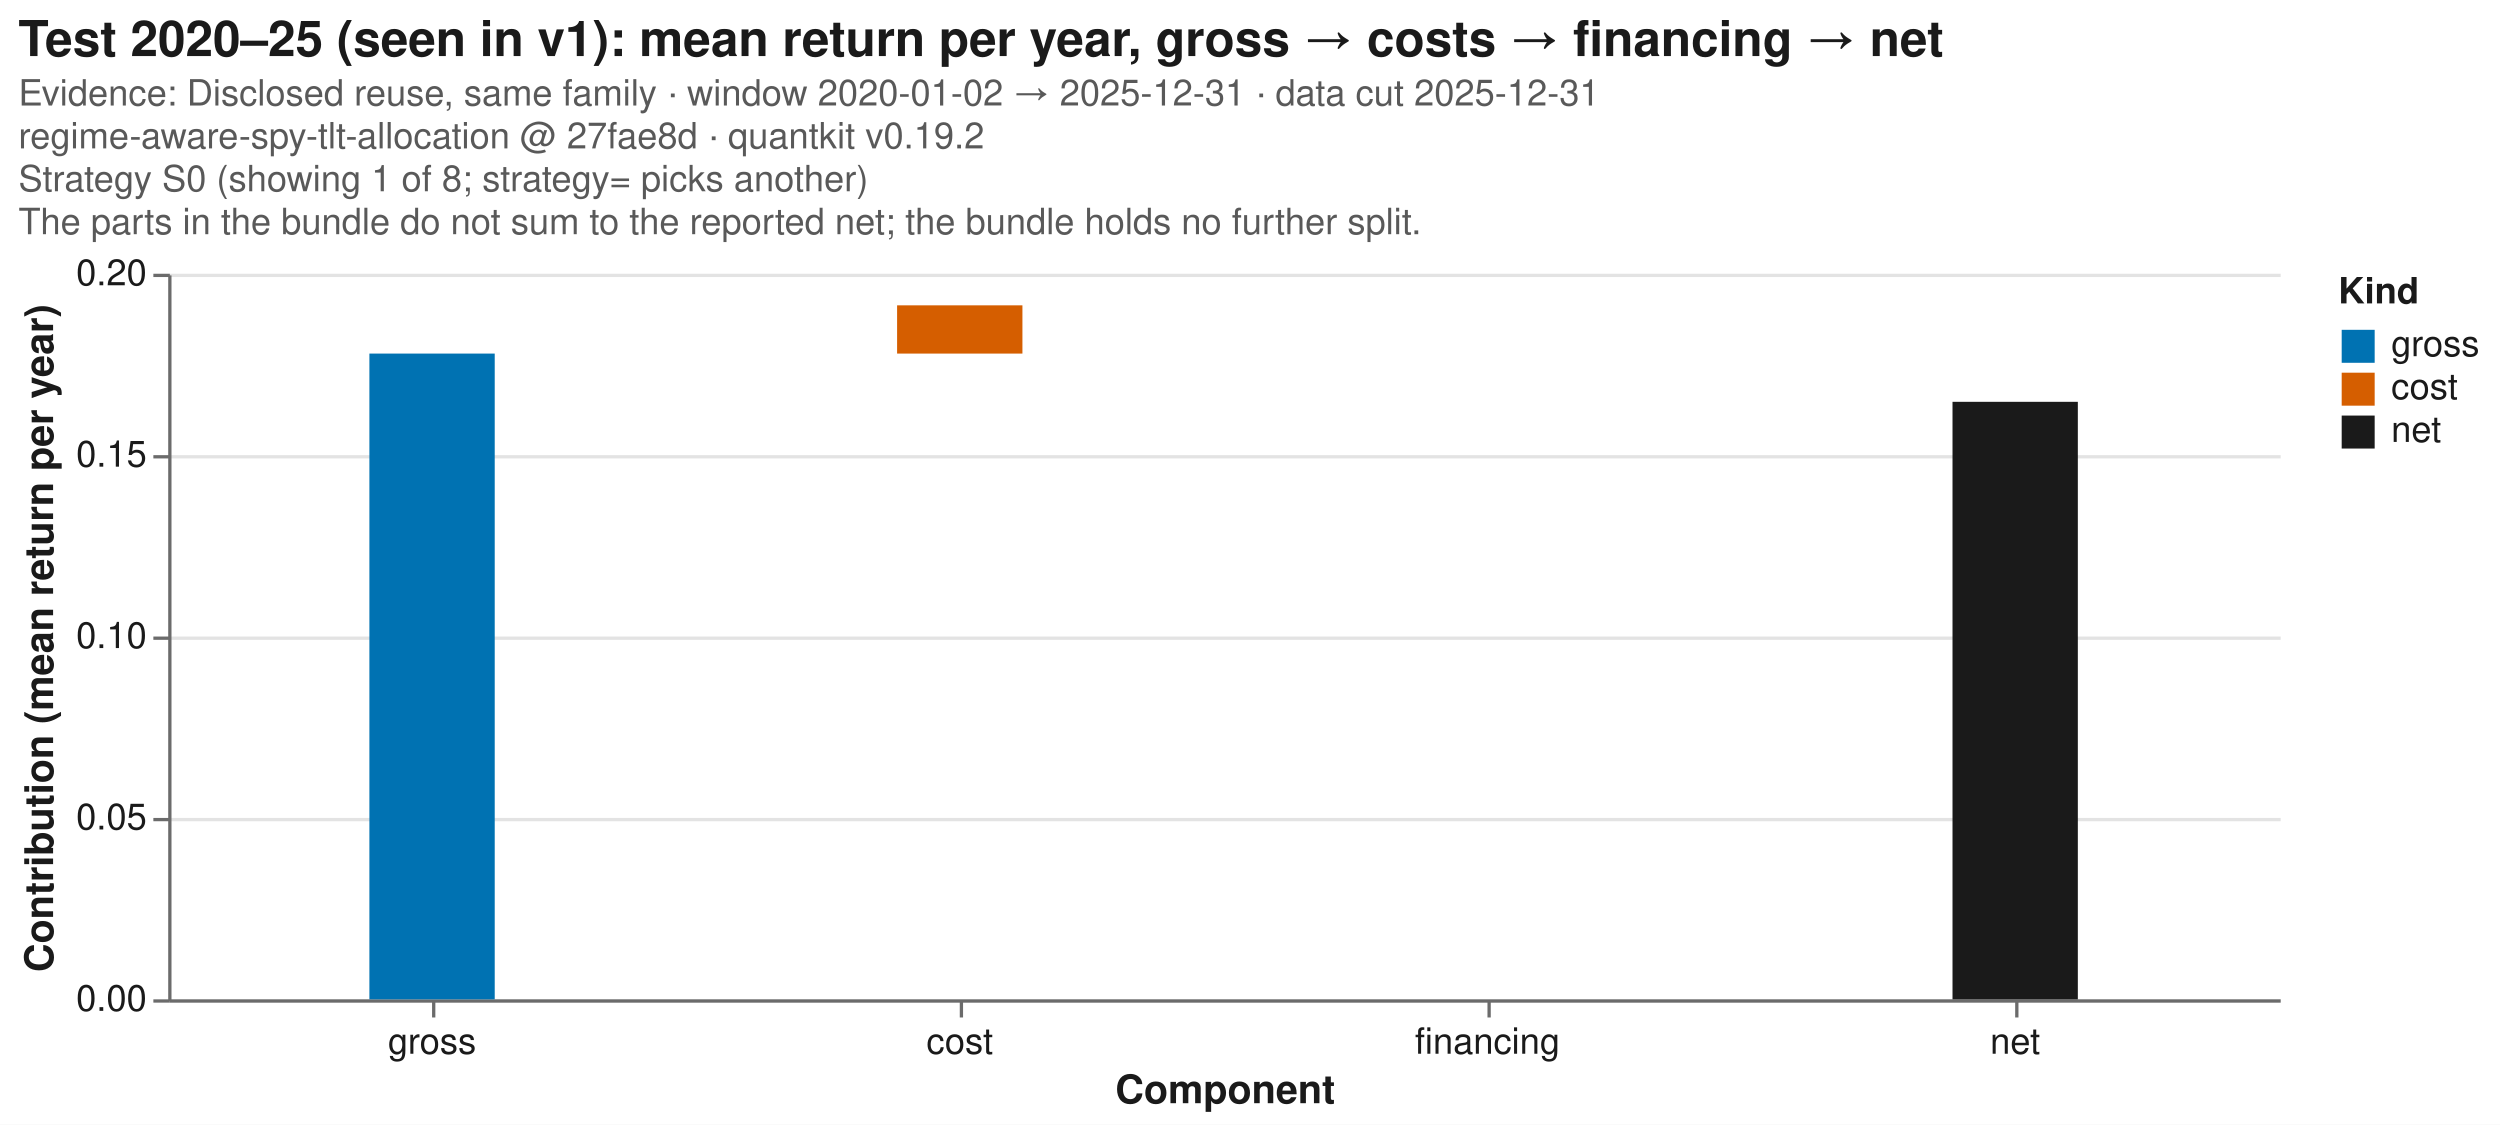
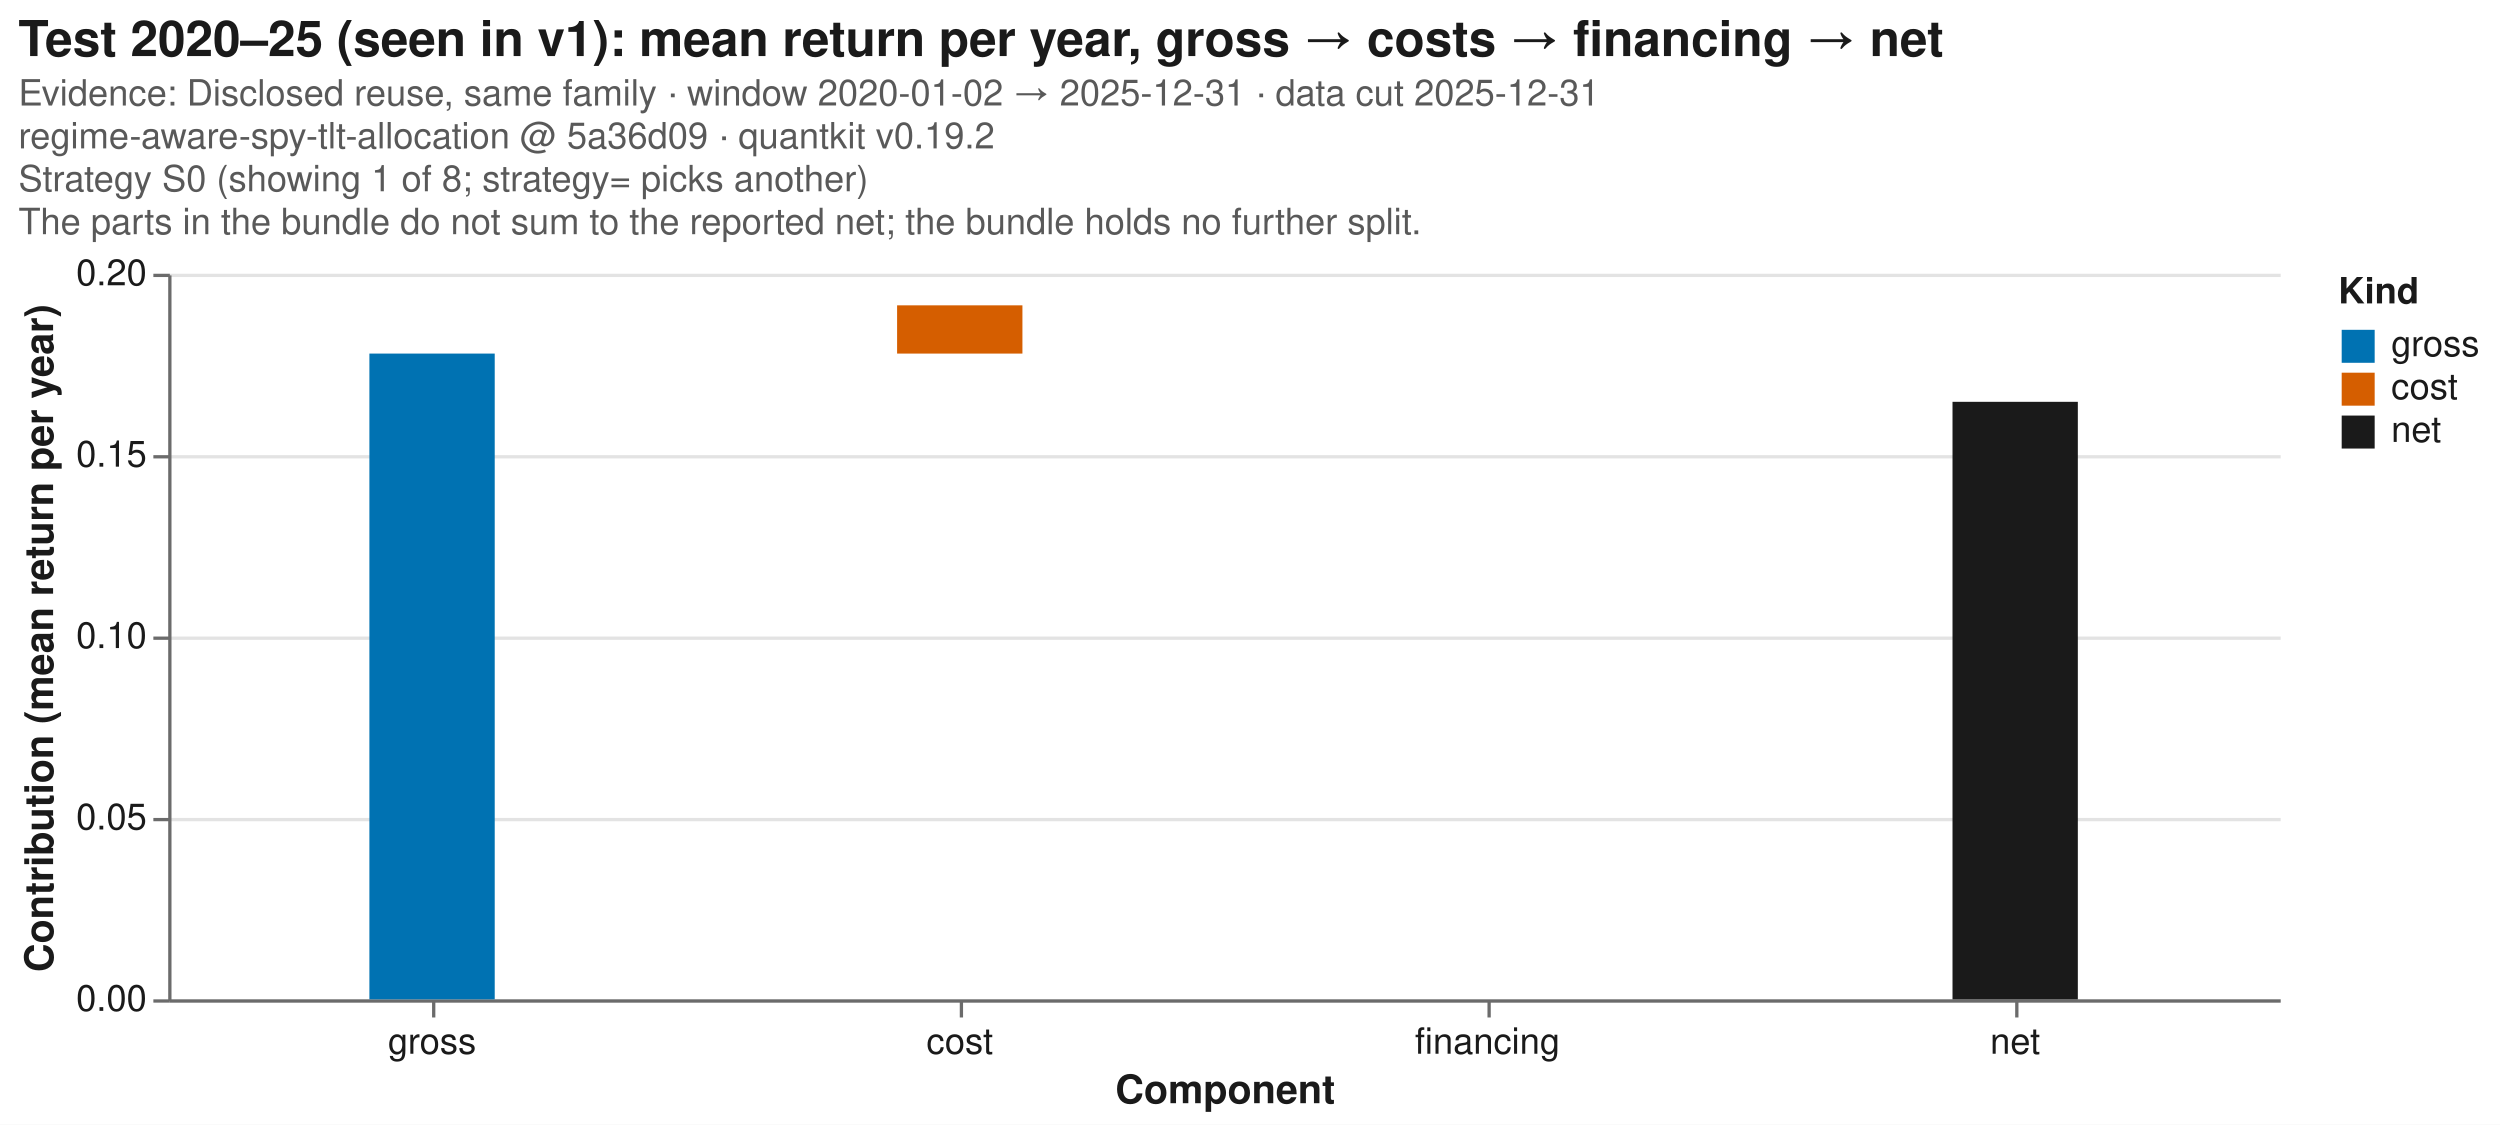
<svg xmlns="http://www.w3.org/2000/svg" version="1.1" class="marks" width="758" height="341" viewBox="0 0 758 341">
  <rect width="758" height="341" fill="#FFFFFF" />
  <g fill="none" stroke-miterlimit="10" transform="translate(51,83)">
    <g class="mark-group role-frame root" role="graphics-object" aria-roledescription="group mark container">
      <g transform="translate(0,0)">
        <path class="background" aria-hidden="true" d="M0,0h640v220h-640Z" />
        <g>
          <g class="mark-group role-axis" aria-hidden="true">
            <g transform="translate(0.5,0.5)">
              <path class="background" aria-hidden="true" d="M0,0h0v0h0Z" pointer-events="none" />
              <g>
                <g class="mark-rule role-axis-grid" pointer-events="none">
                  <line transform="translate(0,220)" x2="640" y2="0" stroke="#E3E3E3" stroke-width="1" opacity="1" />
                  <line transform="translate(0,165)" x2="640" y2="0" stroke="#E3E3E3" stroke-width="1" opacity="1" />
                  <line transform="translate(0,110)" x2="640" y2="0" stroke="#E3E3E3" stroke-width="1" opacity="1" />
                  <line transform="translate(0,55)" x2="640" y2="0" stroke="#E3E3E3" stroke-width="1" opacity="1" />
                  <line transform="translate(0,0)" x2="640" y2="0" stroke="#E3E3E3" stroke-width="1" opacity="1" />
                </g>
              </g>
              <path class="foreground" aria-hidden="true" d="" pointer-events="none" display="none" />
            </g>
          </g>
          <g class="mark-group role-axis" role="graphics-symbol" aria-roledescription="axis" aria-label="X-axis titled 'Component' for a discrete scale with 4 values: gross, cost, financing, net">
            <g transform="translate(0.5,220.5)">
              <path class="background" aria-hidden="true" d="M0,0h0v0h0Z" pointer-events="none" />
              <g>
                <g class="mark-rule role-axis-tick" pointer-events="none">
                  <line transform="translate(80,0)" x2="0" y2="5" stroke="#6B6B6B" stroke-width="1" opacity="1" />
                  <line transform="translate(240,0)" x2="0" y2="5" stroke="#6B6B6B" stroke-width="1" opacity="1" />
                  <line transform="translate(400,0)" x2="0" y2="5" stroke="#6B6B6B" stroke-width="1" opacity="1" />
                  <line transform="translate(560,0)" x2="0" y2="5" stroke="#6B6B6B" stroke-width="1" opacity="1" />
                </g>
                <g class="mark-text role-axis-label" pointer-events="none">
                  <text text-anchor="middle" transform="translate(79.5,16)" font-family="Helvetica Neue, Helvetica, Arial, sans-serif" font-size="11px" fill="#1A1A1A" opacity="1">gross</text>
                  <text text-anchor="middle" transform="translate(239.5,16)" font-family="Helvetica Neue, Helvetica, Arial, sans-serif" font-size="11px" fill="#1A1A1A" opacity="1">cost</text>
                  <text text-anchor="middle" transform="translate(399.5,16)" font-family="Helvetica Neue, Helvetica, Arial, sans-serif" font-size="11px" fill="#1A1A1A" opacity="1">financing</text>
                  <text text-anchor="middle" transform="translate(559.5,16)" font-family="Helvetica Neue, Helvetica, Arial, sans-serif" font-size="11px" fill="#1A1A1A" opacity="1">net</text>
                </g>
                <g class="mark-rule role-axis-domain" pointer-events="none">
                  <line transform="translate(0,0)" x2="640" y2="0" stroke="#6B6B6B" stroke-width="1" opacity="1" />
                </g>
                <g class="mark-text role-axis-title" pointer-events="none">
                  <text text-anchor="middle" transform="translate(320,31)" font-family="Helvetica Neue, Helvetica, Arial, sans-serif" font-size="12px" font-weight="bold" fill="#1A1A1A" opacity="1">Component</text>
                </g>
              </g>
              <path class="foreground" aria-hidden="true" d="" pointer-events="none" display="none" />
            </g>
          </g>
          <g class="mark-group role-axis" role="graphics-symbol" aria-roledescription="axis" aria-label="Y-axis titled 'Contribution (mean return per year)' for a linear scale with values from 0.00 to 0.20">
            <g transform="translate(0.5,0.5)">
              <path class="background" aria-hidden="true" d="M0,0h0v0h0Z" pointer-events="none" />
              <g>
                <g class="mark-rule role-axis-tick" pointer-events="none">
                  <line transform="translate(0,220)" x2="-5" y2="0" stroke="#6B6B6B" stroke-width="1" opacity="1" />
                  <line transform="translate(0,165)" x2="-5" y2="0" stroke="#6B6B6B" stroke-width="1" opacity="1" />
                  <line transform="translate(0,110)" x2="-5" y2="0" stroke="#6B6B6B" stroke-width="1" opacity="1" />
                  <line transform="translate(0,55)" x2="-5" y2="0" stroke="#6B6B6B" stroke-width="1" opacity="1" />
                  <line transform="translate(0,0)" x2="-5" y2="0" stroke="#6B6B6B" stroke-width="1" opacity="1" />
                </g>
                <g class="mark-text role-axis-label" pointer-events="none">
                  <text text-anchor="end" transform="translate(-7,223)" font-family="Helvetica Neue, Helvetica, Arial, sans-serif" font-size="11px" fill="#1A1A1A" opacity="1">0.00</text>
                  <text text-anchor="end" transform="translate(-7,168)" font-family="Helvetica Neue, Helvetica, Arial, sans-serif" font-size="11px" fill="#1A1A1A" opacity="1">0.05</text>
                  <text text-anchor="end" transform="translate(-7,113)" font-family="Helvetica Neue, Helvetica, Arial, sans-serif" font-size="11px" fill="#1A1A1A" opacity="1">0.10</text>
                  <text text-anchor="end" transform="translate(-7,58)" font-family="Helvetica Neue, Helvetica, Arial, sans-serif" font-size="11px" fill="#1A1A1A" opacity="1">0.15</text>
                  <text text-anchor="end" transform="translate(-7,3)" font-family="Helvetica Neue, Helvetica, Arial, sans-serif" font-size="11px" fill="#1A1A1A" opacity="1">0.20</text>
                </g>
                <g class="mark-rule role-axis-domain" pointer-events="none">
                  <line transform="translate(0,220)" x2="0" y2="-220" stroke="#6B6B6B" stroke-width="1" opacity="1" />
                </g>
                <g class="mark-text role-axis-title" pointer-events="none">
                  <text text-anchor="middle" transform="translate(-32.406,110) rotate(-90) translate(0,-3)" font-family="Helvetica Neue, Helvetica, Arial, sans-serif" font-size="12px" font-weight="bold" fill="#1A1A1A" opacity="1">Contribution (mean return per year)</text>
                </g>
              </g>
              <path class="foreground" aria-hidden="true" d="" pointer-events="none" display="none" />
            </g>
          </g>
          <g class="mark-rect role-mark marks" role="graphics-object" aria-roledescription="rect mark container">
            <path aria-label="Component: gross; Contribution (mean return per year): 0; Kind: gross; part: gross; value: 0.178" role="graphics-symbol" aria-roledescription="bar" d="M61,24.205h38v195.795h-38Z" fill="#0072B2" />
            <path aria-label="Component: cost; Contribution (mean return per year): 0.1779953523; Kind: cost; part: cost; value: −0.0133" role="graphics-symbol" aria-roledescription="bar" d="M221,9.579h38v14.627h-38Z" fill="#D55E00" />
            <path aria-label="Component: financing; Contribution (mean return per year): 0.19129219079; Kind: cost; part: financing; value: 0" role="graphics-symbol" aria-roledescription="bar" d="M381,9.579h38v0h-38Z" fill="#D55E00" />
            <path aria-label="Component: net; Contribution (mean return per year): 0; Kind: net; part: net; value: 0.1647" role="graphics-symbol" aria-roledescription="bar" d="M541,38.832h38v181.168h-38Z" fill="#1A1A1A" />
          </g>
          <g class="mark-group role-legend" role="graphics-symbol" aria-roledescription="legend" aria-label="Symbol legend titled 'Kind' for fill color with 3 values: gross, cost, net">
            <g transform="translate(658,0)">
              <path class="background" aria-hidden="true" d="M0,0h44v53h-44Z" pointer-events="none" />
              <g>
                <g class="mark-group role-legend-entry">
                  <g transform="translate(0,16)">
                    <path class="background" aria-hidden="true" d="M0,0h0v0h0Z" pointer-events="none" />
                    <g>
                      <g class="mark-group role-scope" role="graphics-object" aria-roledescription="group mark container">
                        <g transform="translate(0,0)">
                          <path class="background" aria-hidden="true" d="M0,0h43.093v11h-43.093Z" pointer-events="none" opacity="1" />
                          <g>
                            <g class="mark-symbol role-legend-symbol" pointer-events="none">
                              <path transform="translate(6,6)" d="M-5,-5h10v10h-10Z" fill="#0072B2" stroke-width="1.5" opacity="1" />
                            </g>
                            <g class="mark-text role-legend-label" pointer-events="none">
                              <text text-anchor="start" transform="translate(16,9)" font-family="Helvetica Neue, Helvetica, Arial, sans-serif" font-size="11px" fill="#1A1A1A" opacity="1">gross</text>
                            </g>
                          </g>
                          <path class="foreground" aria-hidden="true" d="" pointer-events="none" display="none" />
                        </g>
                        <g transform="translate(0,13)">
                          <path class="background" aria-hidden="true" d="M0,0h43.093v11h-43.093Z" pointer-events="none" opacity="1" />
                          <g>
                            <g class="mark-symbol role-legend-symbol" pointer-events="none">
                              <path transform="translate(6,6)" d="M-5,-5h10v10h-10Z" fill="#D55E00" stroke-width="1.5" opacity="1" />
                            </g>
                            <g class="mark-text role-legend-label" pointer-events="none">
                              <text text-anchor="start" transform="translate(16,9)" font-family="Helvetica Neue, Helvetica, Arial, sans-serif" font-size="11px" fill="#1A1A1A" opacity="1">cost</text>
                            </g>
                          </g>
                          <path class="foreground" aria-hidden="true" d="" pointer-events="none" display="none" />
                        </g>
                        <g transform="translate(0,26)">
                          <path class="background" aria-hidden="true" d="M0,0h43.093v11h-43.093Z" pointer-events="none" opacity="1" />
                          <g>
                            <g class="mark-symbol role-legend-symbol" pointer-events="none">
                              <path transform="translate(6,6)" d="M-5,-5h10v10h-10Z" fill="#1A1A1A" stroke-width="1.5" opacity="1" />
                            </g>
                            <g class="mark-text role-legend-label" pointer-events="none">
                              <text text-anchor="start" transform="translate(16,9)" font-family="Helvetica Neue, Helvetica, Arial, sans-serif" font-size="11px" fill="#1A1A1A" opacity="1">net</text>
                            </g>
                          </g>
                          <path class="foreground" aria-hidden="true" d="" pointer-events="none" display="none" />
                        </g>
                      </g>
                    </g>
                    <path class="foreground" aria-hidden="true" d="" pointer-events="none" display="none" />
                  </g>
                </g>
                <g class="mark-text role-legend-title" pointer-events="none">
                  <text text-anchor="start" transform="translate(0,9)" font-family="Helvetica Neue, Helvetica, Arial, sans-serif" font-size="11px" font-weight="bold" fill="#1A1A1A" opacity="1">Kind</text>
                </g>
              </g>
              <path class="foreground" aria-hidden="true" d="" pointer-events="none" display="none" />
            </g>
          </g>
          <g class="mark-group role-title">
            <g transform="translate(-45.406,-78)">
              <path class="background" aria-hidden="true" d="M0,0h0v0h0Z" pointer-events="none" />
              <g>
                <g class="mark-text role-title-text" role="graphics-symbol" aria-roledescription="title" aria-label="Title text 'Test 2020–25 (seen in v1): mean return per year, gross → costs → financing → net'" pointer-events="none">
                  <text text-anchor="start" transform="translate(0,12)" font-family="Helvetica Neue, Helvetica, Arial, sans-serif" font-size="15px" font-weight="bold" fill="#1A1A1A" opacity="1">Test 2020–25 (seen in v1): mean return per year, gross → costs → financing → net</text>
                </g>
-                 <g class="mark-text role-title-subtitle" role="graphics-symbol" aria-roledescription="subtitle" aria-label="Subtitle text 'Evidence: Disclosed reuse, same family · window 2020-01-02 → 2025-12-31 · data cut 2025-12-31 regime-aware-spy-tlt-allocation @ 27fae8d · quantkit v0.19.2 Strategy S0 (showing 1 of 8; strategy= picks another) The parts in the bundle do not sum to the reported net; the bundle holds no further split.'" pointer-events="none">
+                 <g class="mark-text role-title-subtitle" role="graphics-symbol" aria-roledescription="subtitle" aria-label="Subtitle text 'Evidence: Disclosed reuse, same family · window 2020-01-02 → 2025-12-31 · data cut 2025-12-31 regime-aware-spy-tlt-allocation @ 5a36d09 · quantkit v0.19.2 Strategy S0 (showing 1 of 8; strategy= picks another) The parts in the bundle do not sum to the reported net; the bundle holds no further split.'" pointer-events="none">
                  <text text-anchor="start" transform="translate(0,27)" font-family="Helvetica Neue, Helvetica, Arial, sans-serif" font-size="11px" fill="#595959" opacity="1">
                    <tspan>Evidence: Disclosed reuse, same family · window 2020-01-02 → 2025-12-31 · data cut 2025-12-31</tspan>
-                     <tspan x="0" dy="13">regime-aware-spy-tlt-allocation @ 27fae8d · quantkit v0.19.2</tspan>
+                     <tspan x="0" dy="13">regime-aware-spy-tlt-allocation @ 5a36d09 · quantkit v0.19.2</tspan>
                    <tspan x="0" dy="13">Strategy S0 (showing 1 of 8; strategy= picks another)</tspan>
                    <tspan x="0" dy="13">The parts in the bundle do not sum to the reported net; the bundle holds no further split.</tspan>
                  </text>
                </g>
              </g>
              <path class="foreground" aria-hidden="true" d="" pointer-events="none" display="none" />
            </g>
          </g>
        </g>
        <path class="foreground" aria-hidden="true" d="" display="none" />
      </g>
    </g>
  </g>
</svg>
